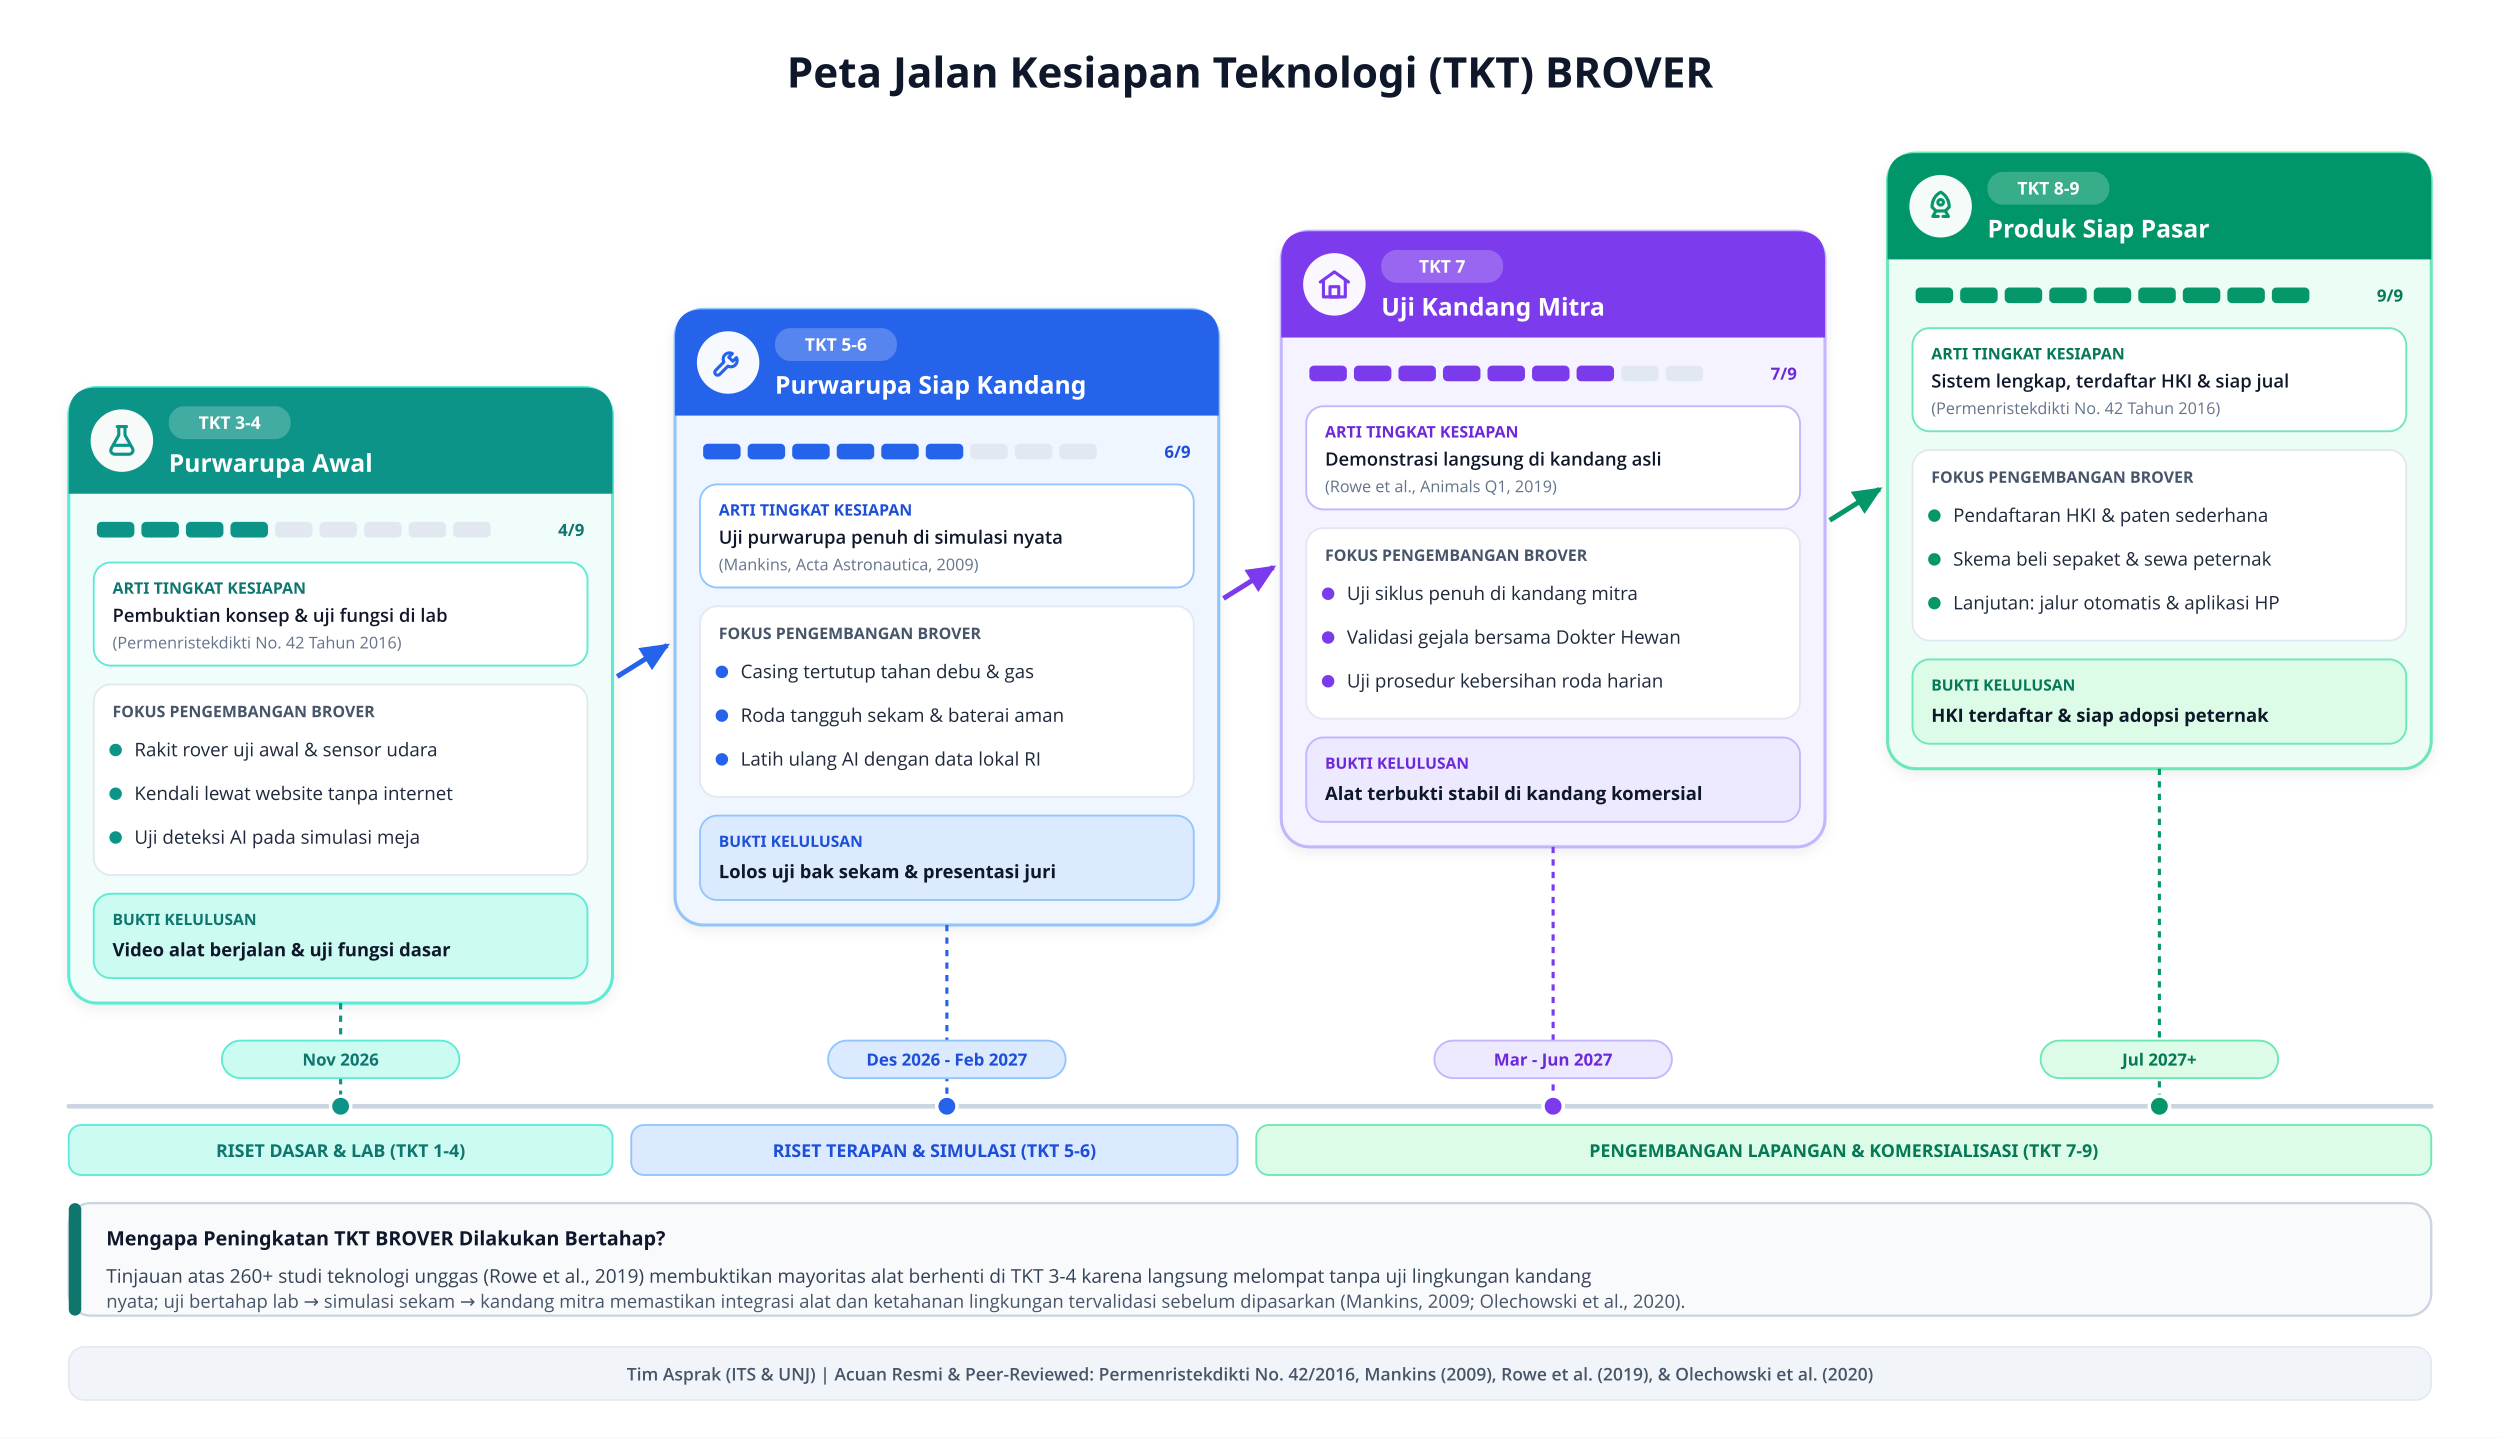
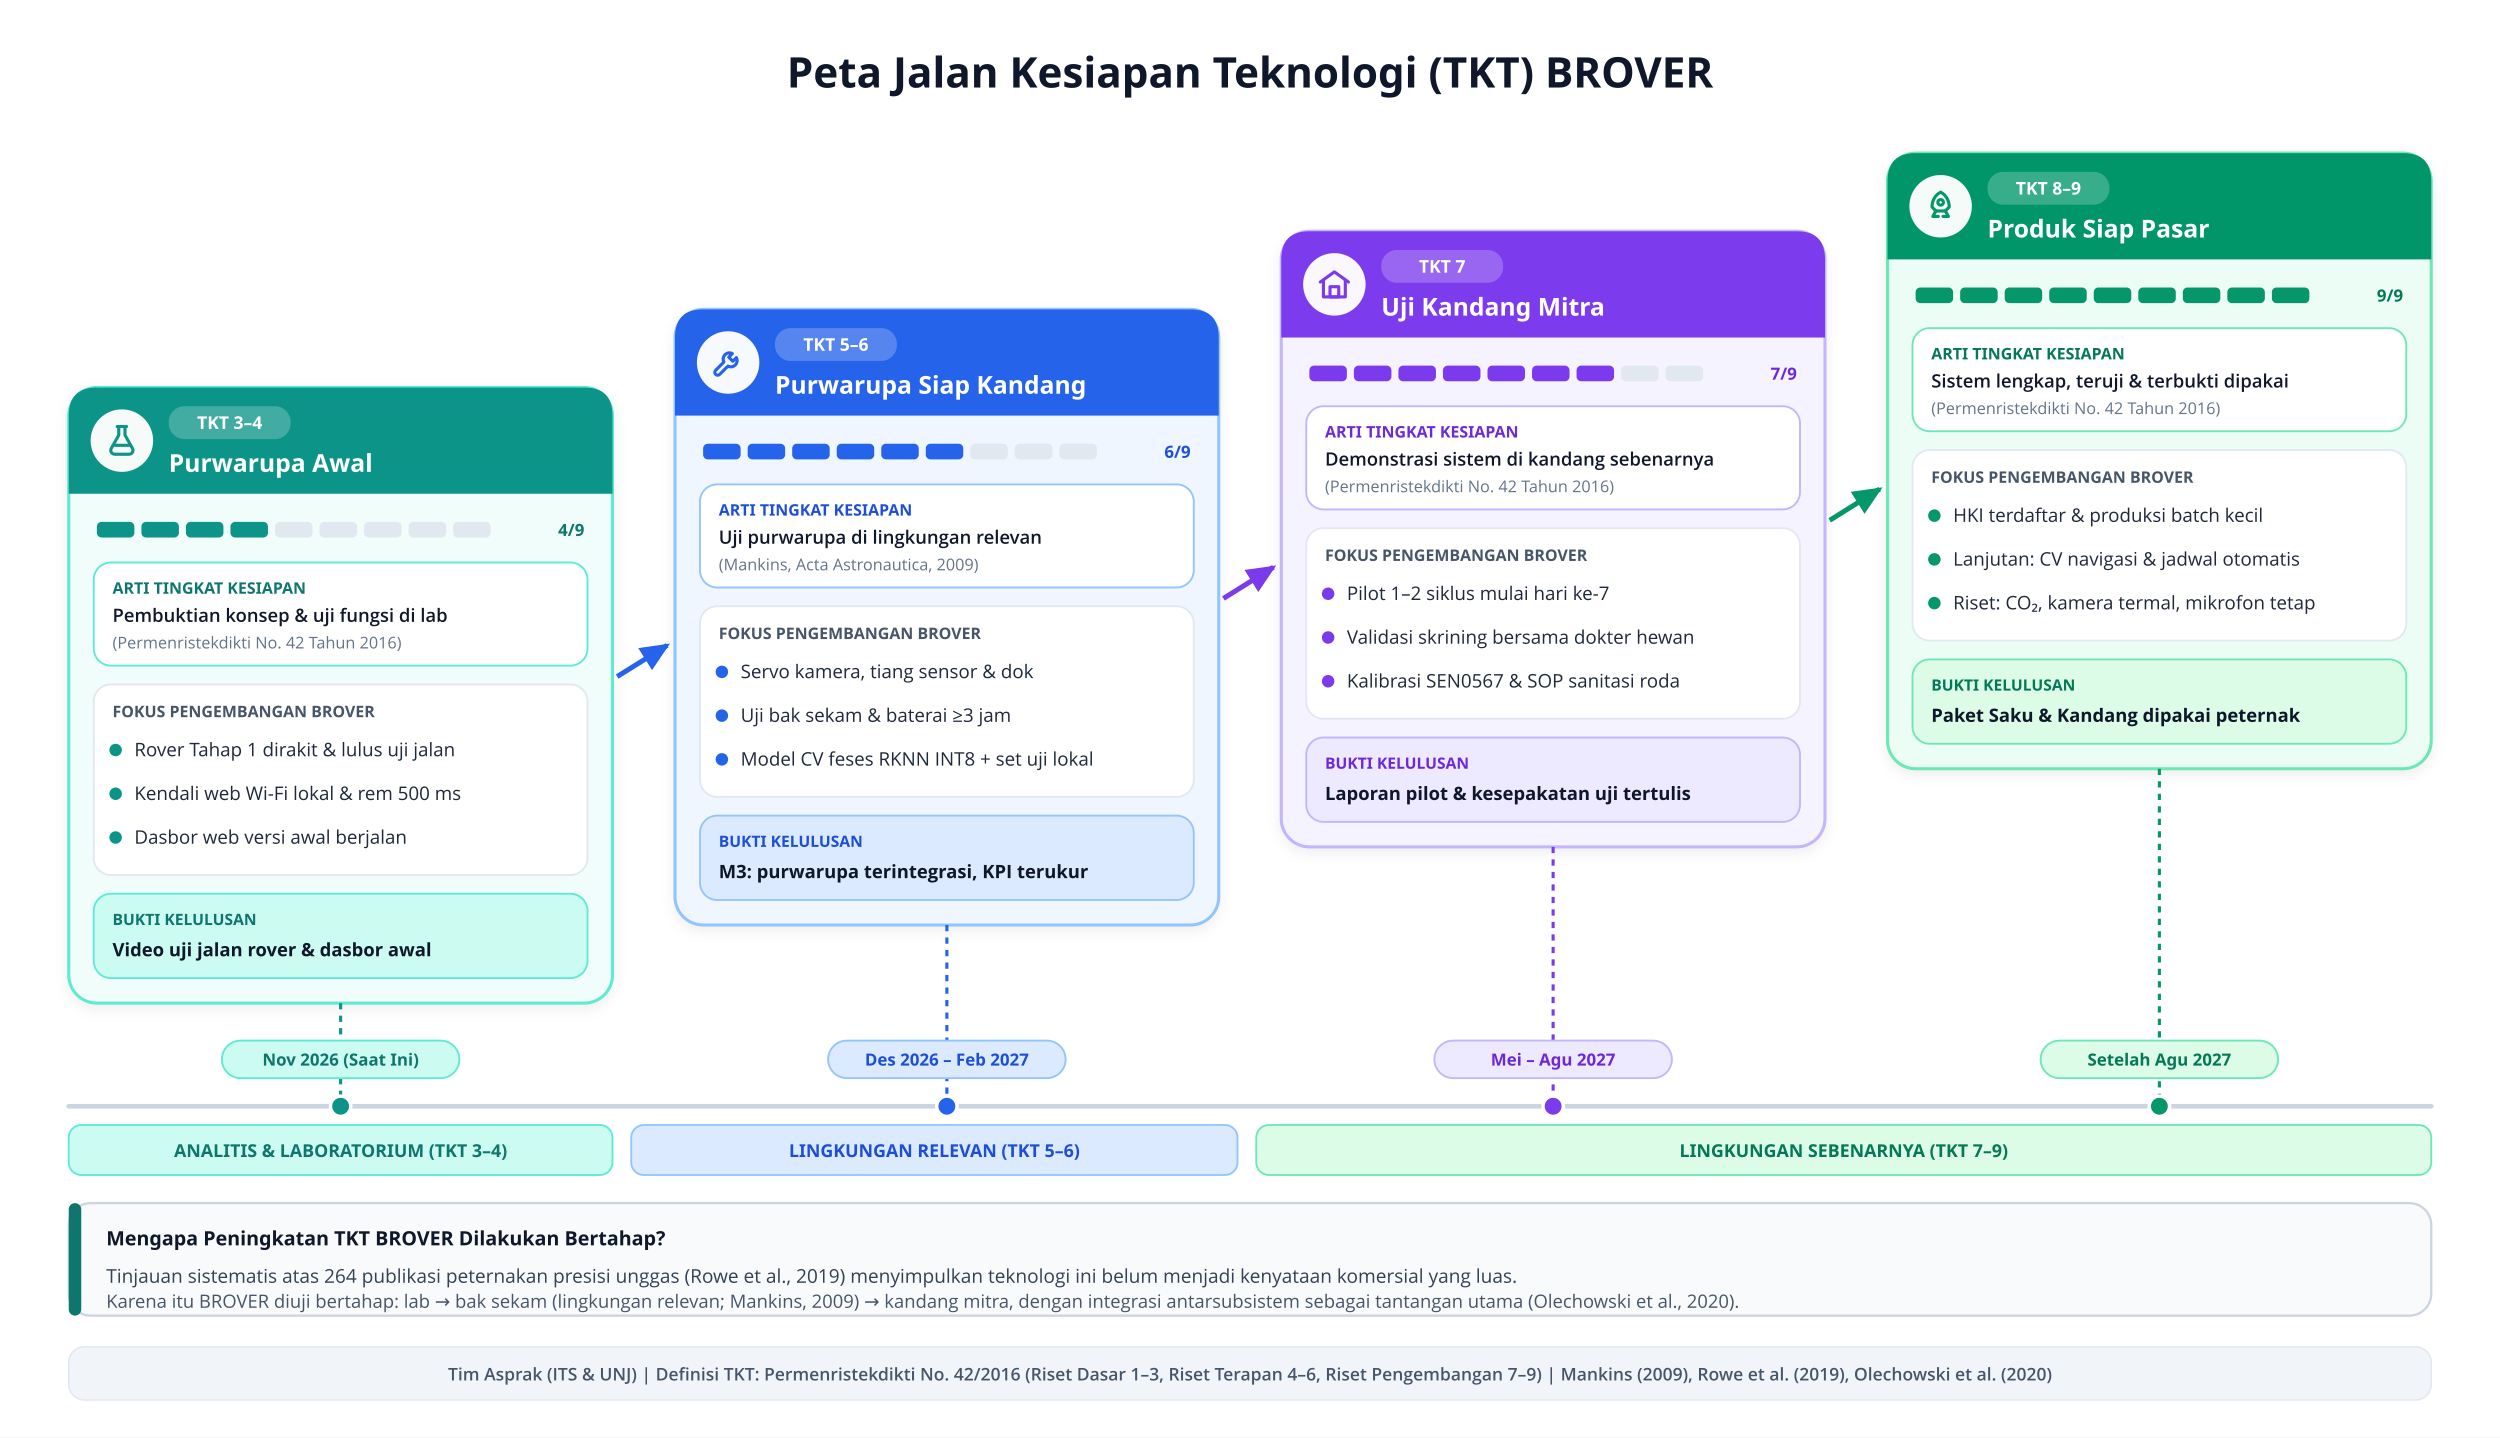
<svg xmlns="http://www.w3.org/2000/svg" width="1600" height="920" viewBox="0 0 1600 920">
  <defs>
    <filter id="cardShadow" x="-3%" y="-3%" width="106%" height="108%">
      <feDropShadow dx="0" dy="3" stdDeviation="4" flood-color="#0F172A" flood-opacity="0.07" />
    </filter>
    <marker id="arrStep0" viewBox="0 0 10 10" refX="8" refY="5" markerWidth="6.5" markerHeight="6.5" orient="auto">
      <path d="M 0 1 L 9 5 L 0 9 z" fill="#2563EB" />
    </marker>
    <marker id="arrStep1" viewBox="0 0 10 10" refX="8" refY="5" markerWidth="6.5" markerHeight="6.5" orient="auto">
      <path d="M 0 1 L 9 5 L 0 9 z" fill="#7C3AED" />
    </marker>
    <marker id="arrStep2" viewBox="0 0 10 10" refX="8" refY="5" markerWidth="6.5" markerHeight="6.5" orient="auto">
      <path d="M 0 1 L 9 5 L 0 9 z" fill="#059669" />
    </marker>
  </defs>
  <rect width="1600" height="920" fill="#FFFFFF" />
  <text x="800" y="56" text-anchor="middle" font-family="'Montserrat', sans-serif" font-size="27" font-weight="800" fill="#0F172A">Peta Jalan Kesiapan Teknologi (TKT) BROVER</text>
  <g filter="url(#cardShadow)">
    <rect x="44" y="248" width="348" height="394" rx="18" fill="#F0FDFA" stroke="#5EEAD4" stroke-width="2" />
    <path d="M62 248 H374 Q392 248 392 266 V316 H44 V266 Q44 248 62 248 Z" fill="#0D9488" />
  </g>
  <circle cx="78" cy="282" r="20" fill="#FFFFFF" opacity="0.96" />
  <g transform="translate(66,270)" fill="none" stroke="#0D9488" stroke-width="2" stroke-linecap="round" stroke-linejoin="round">
    <path d="M9 3h6M10 3v5.5L5.2 17a2.5 2.5 0 0 0 2.2 3.7h9.2a2.5 2.5 0 0 0 2.2-3.7L14 8.5V3" />
    <line x1="7.5" y1="15" x2="16.5" y2="15" />
  </g>
  <rect x="108" y="260" width="78" height="21" rx="10" fill="#FFFFFF" opacity="0.22" />
-   <text x="147" y="274.5" text-anchor="middle" font-family="'Montserrat', sans-serif" font-size="11.2" font-weight="800" fill="#FFFFFF">TKT 3-4</text>
+   <text x="147" y="274.5" text-anchor="middle" font-family="'Montserrat', sans-serif" font-size="11.2" font-weight="800" fill="#FFFFFF">TKT 3–4</text>
  <text x="108" y="302" font-family="'Montserrat', sans-serif" font-size="15.8" font-weight="800" fill="#FFFFFF">Purwarupa Awal</text>
  <rect x="62.0" y="334" width="24" height="10" rx="3" fill="#0D9488" />
  <rect x="90.5" y="334" width="24" height="10" rx="3" fill="#0D9488" />
  <rect x="119.0" y="334" width="24" height="10" rx="3" fill="#0D9488" />
  <rect x="147.5" y="334" width="24" height="10" rx="3" fill="#0D9488" />
  <rect x="176.0" y="334" width="24" height="10" rx="3" fill="#E2E8F0" />
  <rect x="204.5" y="334" width="24" height="10" rx="3" fill="#E2E8F0" />
  <rect x="233.0" y="334" width="24" height="10" rx="3" fill="#E2E8F0" />
  <rect x="261.5" y="334" width="24" height="10" rx="3" fill="#E2E8F0" />
  <rect x="290.0" y="334" width="24" height="10" rx="3" fill="#E2E8F0" />
  <text x="374" y="343" text-anchor="end" font-family="'Montserrat', sans-serif" font-size="10.8" font-weight="700" fill="#0F766E">4/9</text>
  <rect x="60" y="360" width="316" height="66" rx="11" fill="#FFFFFF" stroke="#5EEAD4" stroke-width="1.2" />
  <text x="72" y="380" font-family="'Montserrat', sans-serif" font-size="10.2" font-weight="800" fill="#0F766E">ARTI TINGKAT KESIAPAN</text>
  <text x="72" y="398" font-family="'Open Sans', sans-serif" font-size="11.8" font-weight="600" fill="#0F172A">Pembuktian konsep &amp; uji fungsi di lab</text>
  <text x="72" y="415" font-family="'Open Sans', sans-serif" font-size="10.4" fill="#64748B">(Permenristekdikti No. 42 Tahun 2016)</text>
  <rect x="60" y="438" width="316" height="122" rx="11" fill="#FFFFFF" stroke="#E2E8F0" stroke-width="1.2" />
  <text x="72" y="459" font-family="'Montserrat', sans-serif" font-size="10.2" font-weight="800" fill="#475569">FOKUS PENGEMBANGAN BROVER</text>
  <circle cx="74" cy="480" r="4" fill="#0D9488" />
-   <text x="86" y="484" font-family="'Open Sans', sans-serif" font-size="12.0" fill="#1E293B">Rakit rover uji awal &amp; sensor udara</text>
+   <text x="86" y="484" font-family="'Open Sans', sans-serif" font-size="12.0" fill="#1E293B">Rover Tahap 1 dirakit &amp; lulus uji jalan</text>
  <circle cx="74" cy="508" r="4" fill="#0D9488" />
-   <text x="86" y="512" font-family="'Open Sans', sans-serif" font-size="12.0" fill="#1E293B">Kendali lewat website tanpa internet</text>
+   <text x="86" y="512" font-family="'Open Sans', sans-serif" font-size="12.0" fill="#1E293B">Kendali web Wi-Fi lokal &amp; rem 500 ms</text>
  <circle cx="74" cy="536" r="4" fill="#0D9488" />
-   <text x="86" y="540" font-family="'Open Sans', sans-serif" font-size="12.0" fill="#1E293B">Uji deteksi AI pada simulasi meja</text>
+   <text x="86" y="540" font-family="'Open Sans', sans-serif" font-size="12.0" fill="#1E293B">Dasbor web versi awal berjalan</text>
  <rect x="60" y="572" width="316" height="54" rx="11" fill="#CCFBF1" stroke="#5EEAD4" stroke-width="1.2" />
  <text x="72" y="592" font-family="'Montserrat', sans-serif" font-size="10.0" font-weight="800" fill="#0F766E">BUKTI KELULUSAN</text>
-   <text x="72" y="612" font-family="'Open Sans', sans-serif" font-size="11.8" font-weight="700" fill="#0F172A">Video alat berjalan &amp; uji fungsi dasar</text>
+   <text x="72" y="612" font-family="'Open Sans', sans-serif" font-size="11.8" font-weight="700" fill="#0F172A">Video uji jalan rover &amp; dasbor awal</text>
  <g filter="url(#cardShadow)">
    <rect x="432" y="198" width="348" height="394" rx="18" fill="#EFF6FF" stroke="#93C5FD" stroke-width="2" />
    <path d="M450 198 H762 Q780 198 780 216 V266 H432 V216 Q432 198 450 198 Z" fill="#2563EB" />
  </g>
  <circle cx="466" cy="232" r="20" fill="#FFFFFF" opacity="0.96" />
  <g transform="translate(454,220)" fill="none" stroke="#2563EB" stroke-width="2" stroke-linecap="round" stroke-linejoin="round">
    <path d="M14.7 6.3a4 4 0 0 0-5.4 5.4l-5.3 5.3a1.8 1.8 0 0 0 2.6 2.6l5.3-5.3a4 4 0 0 0 5.4-5.4l-2.3 2.3-2.6-2.6 2.3-2.3z" />
  </g>
  <rect x="496" y="210" width="78" height="21" rx="10" fill="#FFFFFF" opacity="0.22" />
-   <text x="535" y="224.5" text-anchor="middle" font-family="'Montserrat', sans-serif" font-size="11.2" font-weight="800" fill="#FFFFFF">TKT 5-6</text>
+   <text x="535" y="224.5" text-anchor="middle" font-family="'Montserrat', sans-serif" font-size="11.2" font-weight="800" fill="#FFFFFF">TKT 5–6</text>
  <text x="496" y="252" font-family="'Montserrat', sans-serif" font-size="15.8" font-weight="800" fill="#FFFFFF">Purwarupa Siap Kandang</text>
  <rect x="450.0" y="284" width="24" height="10" rx="3" fill="#2563EB" />
  <rect x="478.5" y="284" width="24" height="10" rx="3" fill="#2563EB" />
  <rect x="507.0" y="284" width="24" height="10" rx="3" fill="#2563EB" />
  <rect x="535.5" y="284" width="24" height="10" rx="3" fill="#2563EB" />
  <rect x="564.0" y="284" width="24" height="10" rx="3" fill="#2563EB" />
  <rect x="592.5" y="284" width="24" height="10" rx="3" fill="#2563EB" />
  <rect x="621.0" y="284" width="24" height="10" rx="3" fill="#E2E8F0" />
  <rect x="649.5" y="284" width="24" height="10" rx="3" fill="#E2E8F0" />
  <rect x="678.0" y="284" width="24" height="10" rx="3" fill="#E2E8F0" />
  <text x="762" y="293" text-anchor="end" font-family="'Montserrat', sans-serif" font-size="10.8" font-weight="700" fill="#1D4ED8">6/9</text>
  <rect x="448" y="310" width="316" height="66" rx="11" fill="#FFFFFF" stroke="#93C5FD" stroke-width="1.2" />
  <text x="460" y="330" font-family="'Montserrat', sans-serif" font-size="10.2" font-weight="800" fill="#1D4ED8">ARTI TINGKAT KESIAPAN</text>
-   <text x="460" y="348" font-family="'Open Sans', sans-serif" font-size="11.8" font-weight="600" fill="#0F172A">Uji purwarupa penuh di simulasi nyata</text>
+   <text x="460" y="348" font-family="'Open Sans', sans-serif" font-size="11.8" font-weight="600" fill="#0F172A">Uji purwarupa di lingkungan relevan</text>
  <text x="460" y="365" font-family="'Open Sans', sans-serif" font-size="10.4" fill="#64748B">(Mankins, Acta Astronautica, 2009)</text>
  <rect x="448" y="388" width="316" height="122" rx="11" fill="#FFFFFF" stroke="#E2E8F0" stroke-width="1.2" />
  <text x="460" y="409" font-family="'Montserrat', sans-serif" font-size="10.2" font-weight="800" fill="#475569">FOKUS PENGEMBANGAN BROVER</text>
  <circle cx="462" cy="430" r="4" fill="#2563EB" />
-   <text x="474" y="434" font-family="'Open Sans', sans-serif" font-size="12.0" fill="#1E293B">Casing tertutup tahan debu &amp; gas</text>
+   <text x="474" y="434" font-family="'Open Sans', sans-serif" font-size="12.0" fill="#1E293B">Servo kamera, tiang sensor &amp; dok</text>
  <circle cx="462" cy="458" r="4" fill="#2563EB" />
-   <text x="474" y="462" font-family="'Open Sans', sans-serif" font-size="12.0" fill="#1E293B">Roda tangguh sekam &amp; baterai aman</text>
+   <text x="474" y="462" font-family="'Open Sans', sans-serif" font-size="12.0" fill="#1E293B">Uji bak sekam &amp; baterai ≥3 jam</text>
  <circle cx="462" cy="486" r="4" fill="#2563EB" />
-   <text x="474" y="490" font-family="'Open Sans', sans-serif" font-size="12.0" fill="#1E293B">Latih ulang AI dengan data lokal RI</text>
+   <text x="474" y="490" font-family="'Open Sans', sans-serif" font-size="12.0" fill="#1E293B">Model CV feses RKNN INT8 + set uji lokal</text>
  <rect x="448" y="522" width="316" height="54" rx="11" fill="#DBEAFE" stroke="#93C5FD" stroke-width="1.2" />
  <text x="460" y="542" font-family="'Montserrat', sans-serif" font-size="10.0" font-weight="800" fill="#1D4ED8">BUKTI KELULUSAN</text>
-   <text x="460" y="562" font-family="'Open Sans', sans-serif" font-size="11.8" font-weight="700" fill="#0F172A">Lolos uji bak sekam &amp; presentasi juri</text>
+   <text x="460" y="562" font-family="'Open Sans', sans-serif" font-size="11.8" font-weight="700" fill="#0F172A">M3: purwarupa terintegrasi, KPI terukur</text>
  <g filter="url(#cardShadow)">
    <rect x="820" y="148" width="348" height="394" rx="18" fill="#F5F3FF" stroke="#C4B5FD" stroke-width="2" />
    <path d="M838 148 H1150 Q1168 148 1168 166 V216 H820 V166 Q820 148 838 148 Z" fill="#7C3AED" />
  </g>
  <circle cx="854" cy="182" r="20" fill="#FFFFFF" opacity="0.96" />
  <g transform="translate(842,170)" fill="none" stroke="#7C3AED" stroke-width="2" stroke-linecap="round" stroke-linejoin="round">
    <path d="M3 10.5L12 4l9 6.5" />
    <path d="M5 9.5V20h14V9.5" />
    <rect x="9.2" y="13.5" width="5.6" height="6.5" />
  </g>
  <rect x="884" y="160" width="78" height="21" rx="10" fill="#FFFFFF" opacity="0.22" />
  <text x="923" y="174.5" text-anchor="middle" font-family="'Montserrat', sans-serif" font-size="11.2" font-weight="800" fill="#FFFFFF">TKT 7</text>
  <text x="884" y="202" font-family="'Montserrat', sans-serif" font-size="15.8" font-weight="800" fill="#FFFFFF">Uji Kandang Mitra</text>
  <rect x="838.0" y="234" width="24" height="10" rx="3" fill="#7C3AED" />
  <rect x="866.5" y="234" width="24" height="10" rx="3" fill="#7C3AED" />
  <rect x="895.0" y="234" width="24" height="10" rx="3" fill="#7C3AED" />
  <rect x="923.5" y="234" width="24" height="10" rx="3" fill="#7C3AED" />
  <rect x="952.0" y="234" width="24" height="10" rx="3" fill="#7C3AED" />
  <rect x="980.5" y="234" width="24" height="10" rx="3" fill="#7C3AED" />
  <rect x="1009.0" y="234" width="24" height="10" rx="3" fill="#7C3AED" />
  <rect x="1037.5" y="234" width="24" height="10" rx="3" fill="#E2E8F0" />
  <rect x="1066.0" y="234" width="24" height="10" rx="3" fill="#E2E8F0" />
  <text x="1150" y="243" text-anchor="end" font-family="'Montserrat', sans-serif" font-size="10.8" font-weight="700" fill="#6D28D9">7/9</text>
  <rect x="836" y="260" width="316" height="66" rx="11" fill="#FFFFFF" stroke="#C4B5FD" stroke-width="1.2" />
  <text x="848" y="280" font-family="'Montserrat', sans-serif" font-size="10.2" font-weight="800" fill="#6D28D9">ARTI TINGKAT KESIAPAN</text>
-   <text x="848" y="298" font-family="'Open Sans', sans-serif" font-size="11.8" font-weight="600" fill="#0F172A">Demonstrasi langsung di kandang asli</text>
-   <text x="848" y="315" font-family="'Open Sans', sans-serif" font-size="10.4" fill="#64748B">(Rowe et al., Animals Q1, 2019)</text>
+   <text x="848" y="298" font-family="'Open Sans', sans-serif" font-size="11.8" font-weight="600" fill="#0F172A">Demonstrasi sistem di kandang sebenarnya</text>
+   <text x="848" y="315" font-family="'Open Sans', sans-serif" font-size="10.4" fill="#64748B">(Permenristekdikti No. 42 Tahun 2016)</text>
  <rect x="836" y="338" width="316" height="122" rx="11" fill="#FFFFFF" stroke="#E2E8F0" stroke-width="1.2" />
  <text x="848" y="359" font-family="'Montserrat', sans-serif" font-size="10.2" font-weight="800" fill="#475569">FOKUS PENGEMBANGAN BROVER</text>
  <circle cx="850" cy="380" r="4" fill="#7C3AED" />
-   <text x="862" y="384" font-family="'Open Sans', sans-serif" font-size="12.0" fill="#1E293B">Uji siklus penuh di kandang mitra</text>
+   <text x="862" y="384" font-family="'Open Sans', sans-serif" font-size="12.0" fill="#1E293B">Pilot 1–2 siklus mulai hari ke-7</text>
  <circle cx="850" cy="408" r="4" fill="#7C3AED" />
-   <text x="862" y="412" font-family="'Open Sans', sans-serif" font-size="12.0" fill="#1E293B">Validasi gejala bersama Dokter Hewan</text>
+   <text x="862" y="412" font-family="'Open Sans', sans-serif" font-size="12.0" fill="#1E293B">Validasi skrining bersama dokter hewan</text>
  <circle cx="850" cy="436" r="4" fill="#7C3AED" />
-   <text x="862" y="440" font-family="'Open Sans', sans-serif" font-size="12.0" fill="#1E293B">Uji prosedur kebersihan roda harian</text>
+   <text x="862" y="440" font-family="'Open Sans', sans-serif" font-size="12.0" fill="#1E293B">Kalibrasi SEN0567 &amp; SOP sanitasi roda</text>
  <rect x="836" y="472" width="316" height="54" rx="11" fill="#EDE9FE" stroke="#C4B5FD" stroke-width="1.2" />
  <text x="848" y="492" font-family="'Montserrat', sans-serif" font-size="10.0" font-weight="800" fill="#6D28D9">BUKTI KELULUSAN</text>
-   <text x="848" y="512" font-family="'Open Sans', sans-serif" font-size="11.8" font-weight="700" fill="#0F172A">Alat terbukti stabil di kandang komersial</text>
+   <text x="848" y="512" font-family="'Open Sans', sans-serif" font-size="11.8" font-weight="700" fill="#0F172A">Laporan pilot &amp; kesepakatan uji tertulis</text>
  <g filter="url(#cardShadow)">
    <rect x="1208" y="98" width="348" height="394" rx="18" fill="#ECFDF5" stroke="#6EE7B7" stroke-width="2" />
    <path d="M1226 98 H1538 Q1556 98 1556 116 V166 H1208 V116 Q1208 98 1226 98 Z" fill="#059669" />
  </g>
  <circle cx="1242" cy="132" r="20" fill="#FFFFFF" opacity="0.96" />
  <g transform="translate(1230,120)" fill="none" stroke="#059669" stroke-width="2" stroke-linecap="round" stroke-linejoin="round">
    <path d="M12 3c3.5 1.8 5.5 5.4 5.5 9.5l-2.5 2.5H9l-2.5-2.5C6.5 8.4 8.5 4.8 12 3z" />
    <circle cx="12" cy="9.5" r="1.8" />
    <path d="M9 15l-2 3.5h3.5M15 15l2 3.5h-3.5" />
  </g>
  <rect x="1272" y="110" width="78" height="21" rx="10" fill="#FFFFFF" opacity="0.22" />
-   <text x="1311" y="124.5" text-anchor="middle" font-family="'Montserrat', sans-serif" font-size="11.2" font-weight="800" fill="#FFFFFF">TKT 8-9</text>
+   <text x="1311" y="124.5" text-anchor="middle" font-family="'Montserrat', sans-serif" font-size="11.2" font-weight="800" fill="#FFFFFF">TKT 8–9</text>
  <text x="1272" y="152" font-family="'Montserrat', sans-serif" font-size="15.8" font-weight="800" fill="#FFFFFF">Produk Siap Pasar</text>
  <rect x="1226.0" y="184" width="24" height="10" rx="3" fill="#059669" />
  <rect x="1254.5" y="184" width="24" height="10" rx="3" fill="#059669" />
  <rect x="1283.0" y="184" width="24" height="10" rx="3" fill="#059669" />
  <rect x="1311.5" y="184" width="24" height="10" rx="3" fill="#059669" />
  <rect x="1340.0" y="184" width="24" height="10" rx="3" fill="#059669" />
  <rect x="1368.5" y="184" width="24" height="10" rx="3" fill="#059669" />
  <rect x="1397.0" y="184" width="24" height="10" rx="3" fill="#059669" />
  <rect x="1425.5" y="184" width="24" height="10" rx="3" fill="#059669" />
  <rect x="1454.0" y="184" width="24" height="10" rx="3" fill="#059669" />
  <text x="1538" y="193" text-anchor="end" font-family="'Montserrat', sans-serif" font-size="10.8" font-weight="700" fill="#047857">9/9</text>
  <rect x="1224" y="210" width="316" height="66" rx="11" fill="#FFFFFF" stroke="#6EE7B7" stroke-width="1.2" />
  <text x="1236" y="230" font-family="'Montserrat', sans-serif" font-size="10.2" font-weight="800" fill="#047857">ARTI TINGKAT KESIAPAN</text>
-   <text x="1236" y="248" font-family="'Open Sans', sans-serif" font-size="11.8" font-weight="600" fill="#0F172A">Sistem lengkap, terdaftar HKI &amp; siap jual</text>
+   <text x="1236" y="248" font-family="'Open Sans', sans-serif" font-size="11.8" font-weight="600" fill="#0F172A">Sistem lengkap, teruji &amp; terbukti dipakai</text>
  <text x="1236" y="265" font-family="'Open Sans', sans-serif" font-size="10.4" fill="#64748B">(Permenristekdikti No. 42 Tahun 2016)</text>
  <rect x="1224" y="288" width="316" height="122" rx="11" fill="#FFFFFF" stroke="#E2E8F0" stroke-width="1.2" />
  <text x="1236" y="309" font-family="'Montserrat', sans-serif" font-size="10.2" font-weight="800" fill="#475569">FOKUS PENGEMBANGAN BROVER</text>
  <circle cx="1238" cy="330" r="4" fill="#059669" />
-   <text x="1250" y="334" font-family="'Open Sans', sans-serif" font-size="12.0" fill="#1E293B">Pendaftaran HKI &amp; paten sederhana</text>
+   <text x="1250" y="334" font-family="'Open Sans', sans-serif" font-size="12.0" fill="#1E293B">HKI terdaftar &amp; produksi batch kecil</text>
  <circle cx="1238" cy="358" r="4" fill="#059669" />
-   <text x="1250" y="362" font-family="'Open Sans', sans-serif" font-size="12.0" fill="#1E293B">Skema beli sepaket &amp; sewa peternak</text>
+   <text x="1250" y="362" font-family="'Open Sans', sans-serif" font-size="12.0" fill="#1E293B">Lanjutan: CV navigasi &amp; jadwal otomatis</text>
  <circle cx="1238" cy="386" r="4" fill="#059669" />
-   <text x="1250" y="390" font-family="'Open Sans', sans-serif" font-size="12.0" fill="#1E293B">Lanjutan: jalur otomatis &amp; aplikasi HP</text>
+   <text x="1250" y="390" font-family="'Open Sans', sans-serif" font-size="12.0" fill="#1E293B">Riset: CO₂, kamera termal, mikrofon tetap</text>
  <rect x="1224" y="422" width="316" height="54" rx="11" fill="#DCFCE7" stroke="#6EE7B7" stroke-width="1.2" />
  <text x="1236" y="442" font-family="'Montserrat', sans-serif" font-size="10.0" font-weight="800" fill="#047857">BUKTI KELULUSAN</text>
-   <text x="1236" y="462" font-family="'Open Sans', sans-serif" font-size="11.8" font-weight="700" fill="#0F172A">HKI terdaftar &amp; siap adopsi peternak</text>
+   <text x="1236" y="462" font-family="'Open Sans', sans-serif" font-size="11.8" font-weight="700" fill="#0F172A">Paket Saku &amp; Kandang dipakai peternak</text>
  <rect x="44" y="720" width="348" height="32" rx="8" fill="#CCFBF1" stroke="#5EEAD4" stroke-width="1.2" />
-   <text x="218" y="740.5" text-anchor="middle" font-family="'Montserrat', sans-serif" font-size="11.4" font-weight="800" fill="#0F766E">RISET DASAR &amp; LAB (TKT 1-4)</text>
+   <text x="218" y="740.5" text-anchor="middle" font-family="'Montserrat', sans-serif" font-size="11.4" font-weight="800" fill="#0F766E">ANALITIS &amp; LABORATORIUM (TKT 3–4)</text>
  <rect x="404" y="720" width="388" height="32" rx="8" fill="#DBEAFE" stroke="#93C5FD" stroke-width="1.2" />
-   <text x="598" y="740.5" text-anchor="middle" font-family="'Montserrat', sans-serif" font-size="11.4" font-weight="800" fill="#1D4ED8">RISET TERAPAN &amp; SIMULASI (TKT 5-6)</text>
+   <text x="598" y="740.5" text-anchor="middle" font-family="'Montserrat', sans-serif" font-size="11.4" font-weight="800" fill="#1D4ED8">LINGKUNGAN RELEVAN (TKT 5–6)</text>
  <rect x="804" y="720" width="752" height="32" rx="8" fill="#DCFCE7" stroke="#6EE7B7" stroke-width="1.2" />
-   <text x="1180" y="740.5" text-anchor="middle" font-family="'Montserrat', sans-serif" font-size="11.4" font-weight="800" fill="#047857">PENGEMBANGAN LAPANGAN &amp; KOMERSIALISASI (TKT 7-9)</text>
+   <text x="1180" y="740.5" text-anchor="middle" font-family="'Montserrat', sans-serif" font-size="11.4" font-weight="800" fill="#047857">LINGKUNGAN SEBENARNYA (TKT 7–9)</text>
  <line x1="44" y1="708" x2="1556" y2="708" stroke="#CBD5E1" stroke-width="3" stroke-linecap="round" />
  <line x1="218.0" y1="642" x2="218.0" y2="704" stroke="#0D9488" stroke-width="2" stroke-dasharray="4,4" />
  <circle cx="218.0" cy="708" r="6.5" fill="#0D9488" stroke="#FFFFFF" stroke-width="2.2" />
  <rect x="142.0" y="666" width="152" height="24" rx="12" fill="#CCFBF1" stroke="#5EEAD4" stroke-width="1.2" />
-   <text x="218.0" y="682" text-anchor="middle" font-family="'Montserrat', sans-serif" font-size="10.8" font-weight="700" fill="#0F766E">Nov 2026</text>
+   <text x="218.0" y="682" text-anchor="middle" font-family="'Montserrat', sans-serif" font-size="10.8" font-weight="700" fill="#0F766E">Nov 2026 (Saat Ini)</text>
  <path d="M 395 433 L 427 413" fill="none" stroke="#2563EB" stroke-width="3.2" marker-end="url(#arrStep0)" />
  <line x1="606.0" y1="592" x2="606.0" y2="704" stroke="#2563EB" stroke-width="2" stroke-dasharray="4,4" />
  <circle cx="606.0" cy="708" r="6.5" fill="#2563EB" stroke="#FFFFFF" stroke-width="2.2" />
  <rect x="530.0" y="666" width="152" height="24" rx="12" fill="#DBEAFE" stroke="#93C5FD" stroke-width="1.2" />
-   <text x="606.0" y="682" text-anchor="middle" font-family="'Montserrat', sans-serif" font-size="10.8" font-weight="700" fill="#1D4ED8">Des 2026 - Feb 2027</text>
+   <text x="606.0" y="682" text-anchor="middle" font-family="'Montserrat', sans-serif" font-size="10.8" font-weight="700" fill="#1D4ED8">Des 2026 – Feb 2027</text>
  <path d="M 783 383 L 815 363" fill="none" stroke="#7C3AED" stroke-width="3.2" marker-end="url(#arrStep1)" />
  <line x1="994.0" y1="542" x2="994.0" y2="704" stroke="#7C3AED" stroke-width="2" stroke-dasharray="4,4" />
  <circle cx="994.0" cy="708" r="6.5" fill="#7C3AED" stroke="#FFFFFF" stroke-width="2.2" />
  <rect x="918.0" y="666" width="152" height="24" rx="12" fill="#EDE9FE" stroke="#C4B5FD" stroke-width="1.2" />
-   <text x="994.0" y="682" text-anchor="middle" font-family="'Montserrat', sans-serif" font-size="10.8" font-weight="700" fill="#6D28D9">Mar - Jun 2027</text>
+   <text x="994.0" y="682" text-anchor="middle" font-family="'Montserrat', sans-serif" font-size="10.8" font-weight="700" fill="#6D28D9">Mei – Agu 2027</text>
  <path d="M 1171 333 L 1203 313" fill="none" stroke="#059669" stroke-width="3.2" marker-end="url(#arrStep2)" />
  <line x1="1382.0" y1="492" x2="1382.0" y2="704" stroke="#059669" stroke-width="2" stroke-dasharray="4,4" />
  <circle cx="1382.0" cy="708" r="6.5" fill="#059669" stroke="#FFFFFF" stroke-width="2.2" />
  <rect x="1306.0" y="666" width="152" height="24" rx="12" fill="#DCFCE7" stroke="#6EE7B7" stroke-width="1.2" />
-   <text x="1382.0" y="682" text-anchor="middle" font-family="'Montserrat', sans-serif" font-size="10.8" font-weight="700" fill="#047857">Jul 2027+</text>
+   <text x="1382.0" y="682" text-anchor="middle" font-family="'Montserrat', sans-serif" font-size="10.8" font-weight="700" fill="#047857">Setelah Agu 2027</text>
  <rect x="44" y="770" width="1512" height="72" rx="14" fill="#F8FAFC" stroke="#CBD5E1" stroke-width="1.5" />
  <rect x="44" y="770" width="8" height="72" rx="4" fill="#0F766E" />
  <text x="68" y="797" font-family="'Montserrat', sans-serif" font-size="12.6" font-weight="800" fill="#0F172A">Mengapa Peningkatan TKT BROVER Dilakukan Bertahap?</text>
-   <text x="68" y="821" font-family="'Open Sans', sans-serif" font-size="12.2" fill="#334155">Tinjauan atas 260+ studi teknologi unggas (Rowe et al., 2019) membuktikan mayoritas alat berhenti di TKT 3-4 karena langsung melompat tanpa uji lingkungan kandang</text>
-   <text x="68" y="837" font-family="'Open Sans', sans-serif" font-size="11.8" fill="#475569">nyata; uji bertahap lab → simulasi sekam → kandang mitra memastikan integrasi alat dan ketahanan lingkungan tervalidasi sebelum dipasarkan (Mankins, 2009; Olechowski et al., 2020).</text>
+   <text x="68" y="821" font-family="'Open Sans', sans-serif" font-size="12.2" fill="#334155">Tinjauan sistematis atas 264 publikasi peternakan presisi unggas (Rowe et al., 2019) menyimpulkan teknologi ini belum menjadi kenyataan komersial yang luas.</text>
+   <text x="68" y="837" font-family="'Open Sans', sans-serif" font-size="11.8" fill="#475569">Karena itu BROVER diuji bertahap: lab → bak sekam (lingkungan relevan; Mankins, 2009) → kandang mitra, dengan integrasi antarsubsistem sebagai tantangan utama (Olechowski et al., 2020).</text>
  <rect x="44" y="862" width="1512" height="34" rx="10" fill="#F1F5F9" stroke="#E2E8F0" stroke-width="1" />
-   <text x="800" y="883.5" text-anchor="middle" font-family="'Open Sans', sans-serif" font-size="11.2" font-weight="600" fill="#475569">Tim Asprak (ITS &amp; UNJ)  |  Acuan Resmi &amp; Peer-Reviewed: Permenristekdikti No. 42/2016, Mankins (2009), Rowe et al. (2019), &amp; Olechowski et al. (2020)</text>
+   <text x="800" y="883.5" text-anchor="middle" font-family="'Open Sans', sans-serif" font-size="11.2" font-weight="600" fill="#475569">Tim Asprak (ITS &amp; UNJ)  |  Definisi TKT: Permenristekdikti No. 42/2016 (Riset Dasar 1–3, Riset Terapan 4–6, Riset Pengembangan 7–9)  |  Mankins (2009), Rowe et al. (2019), Olechowski et al. (2020)</text>
</svg>
